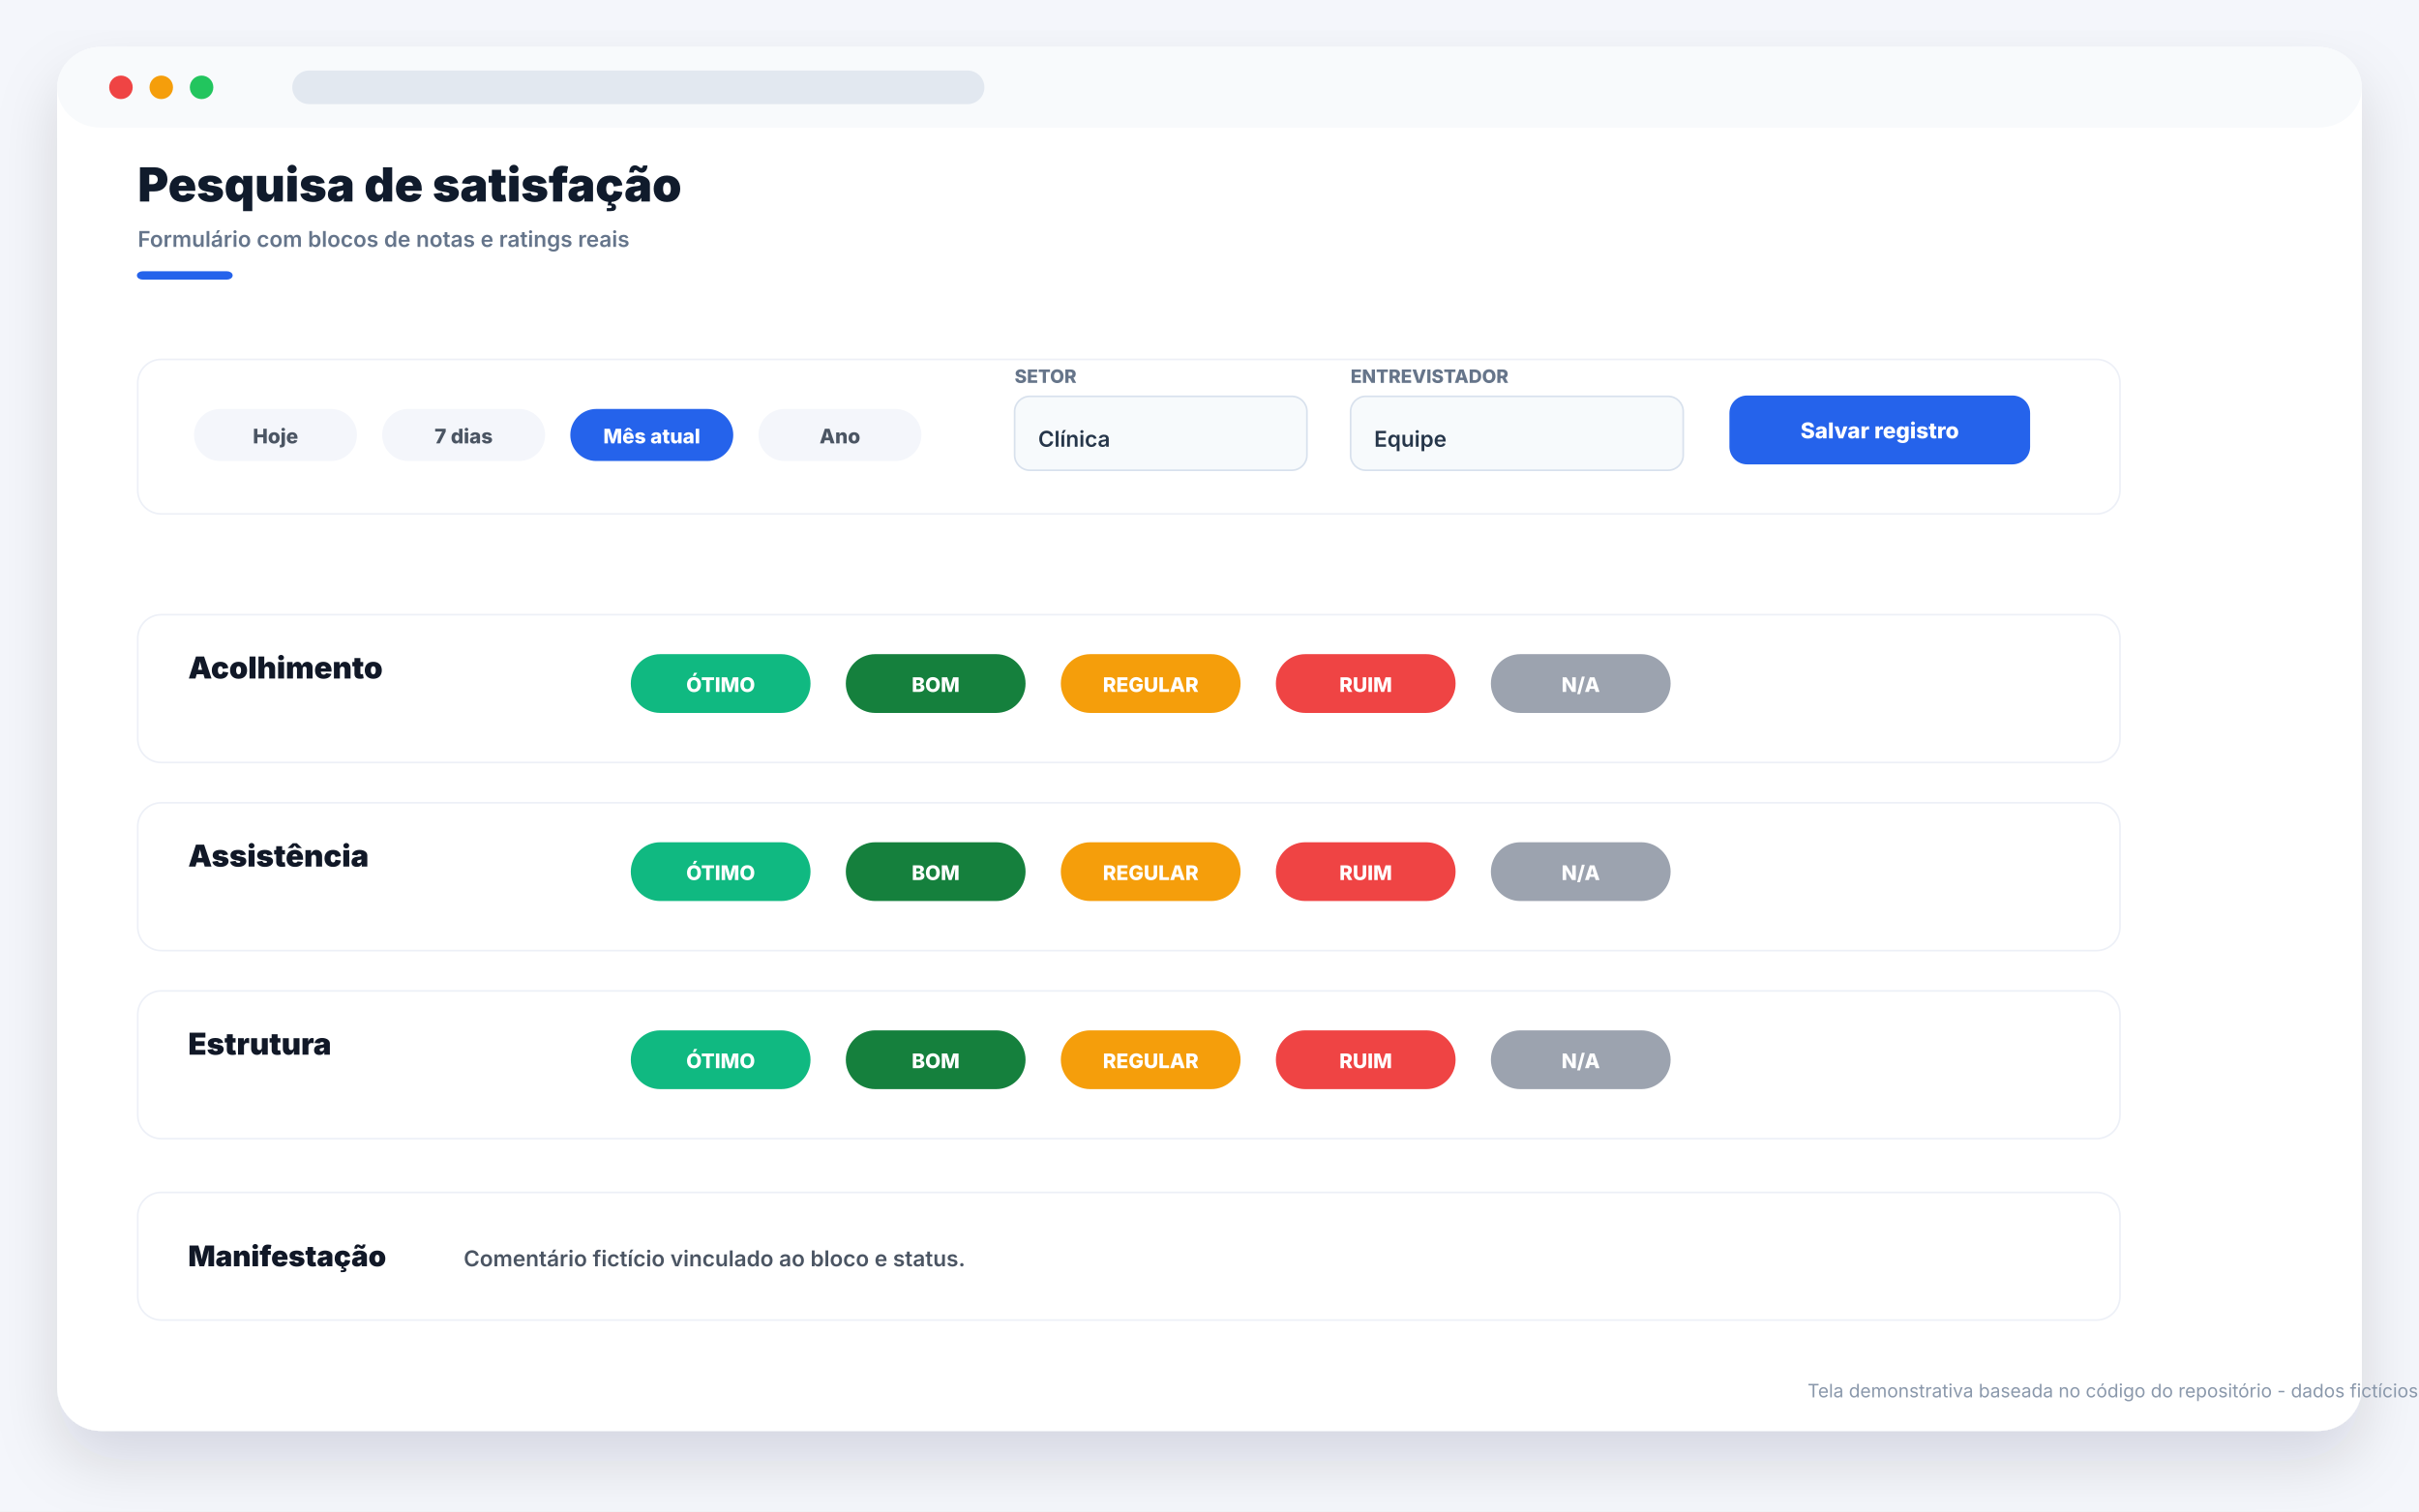
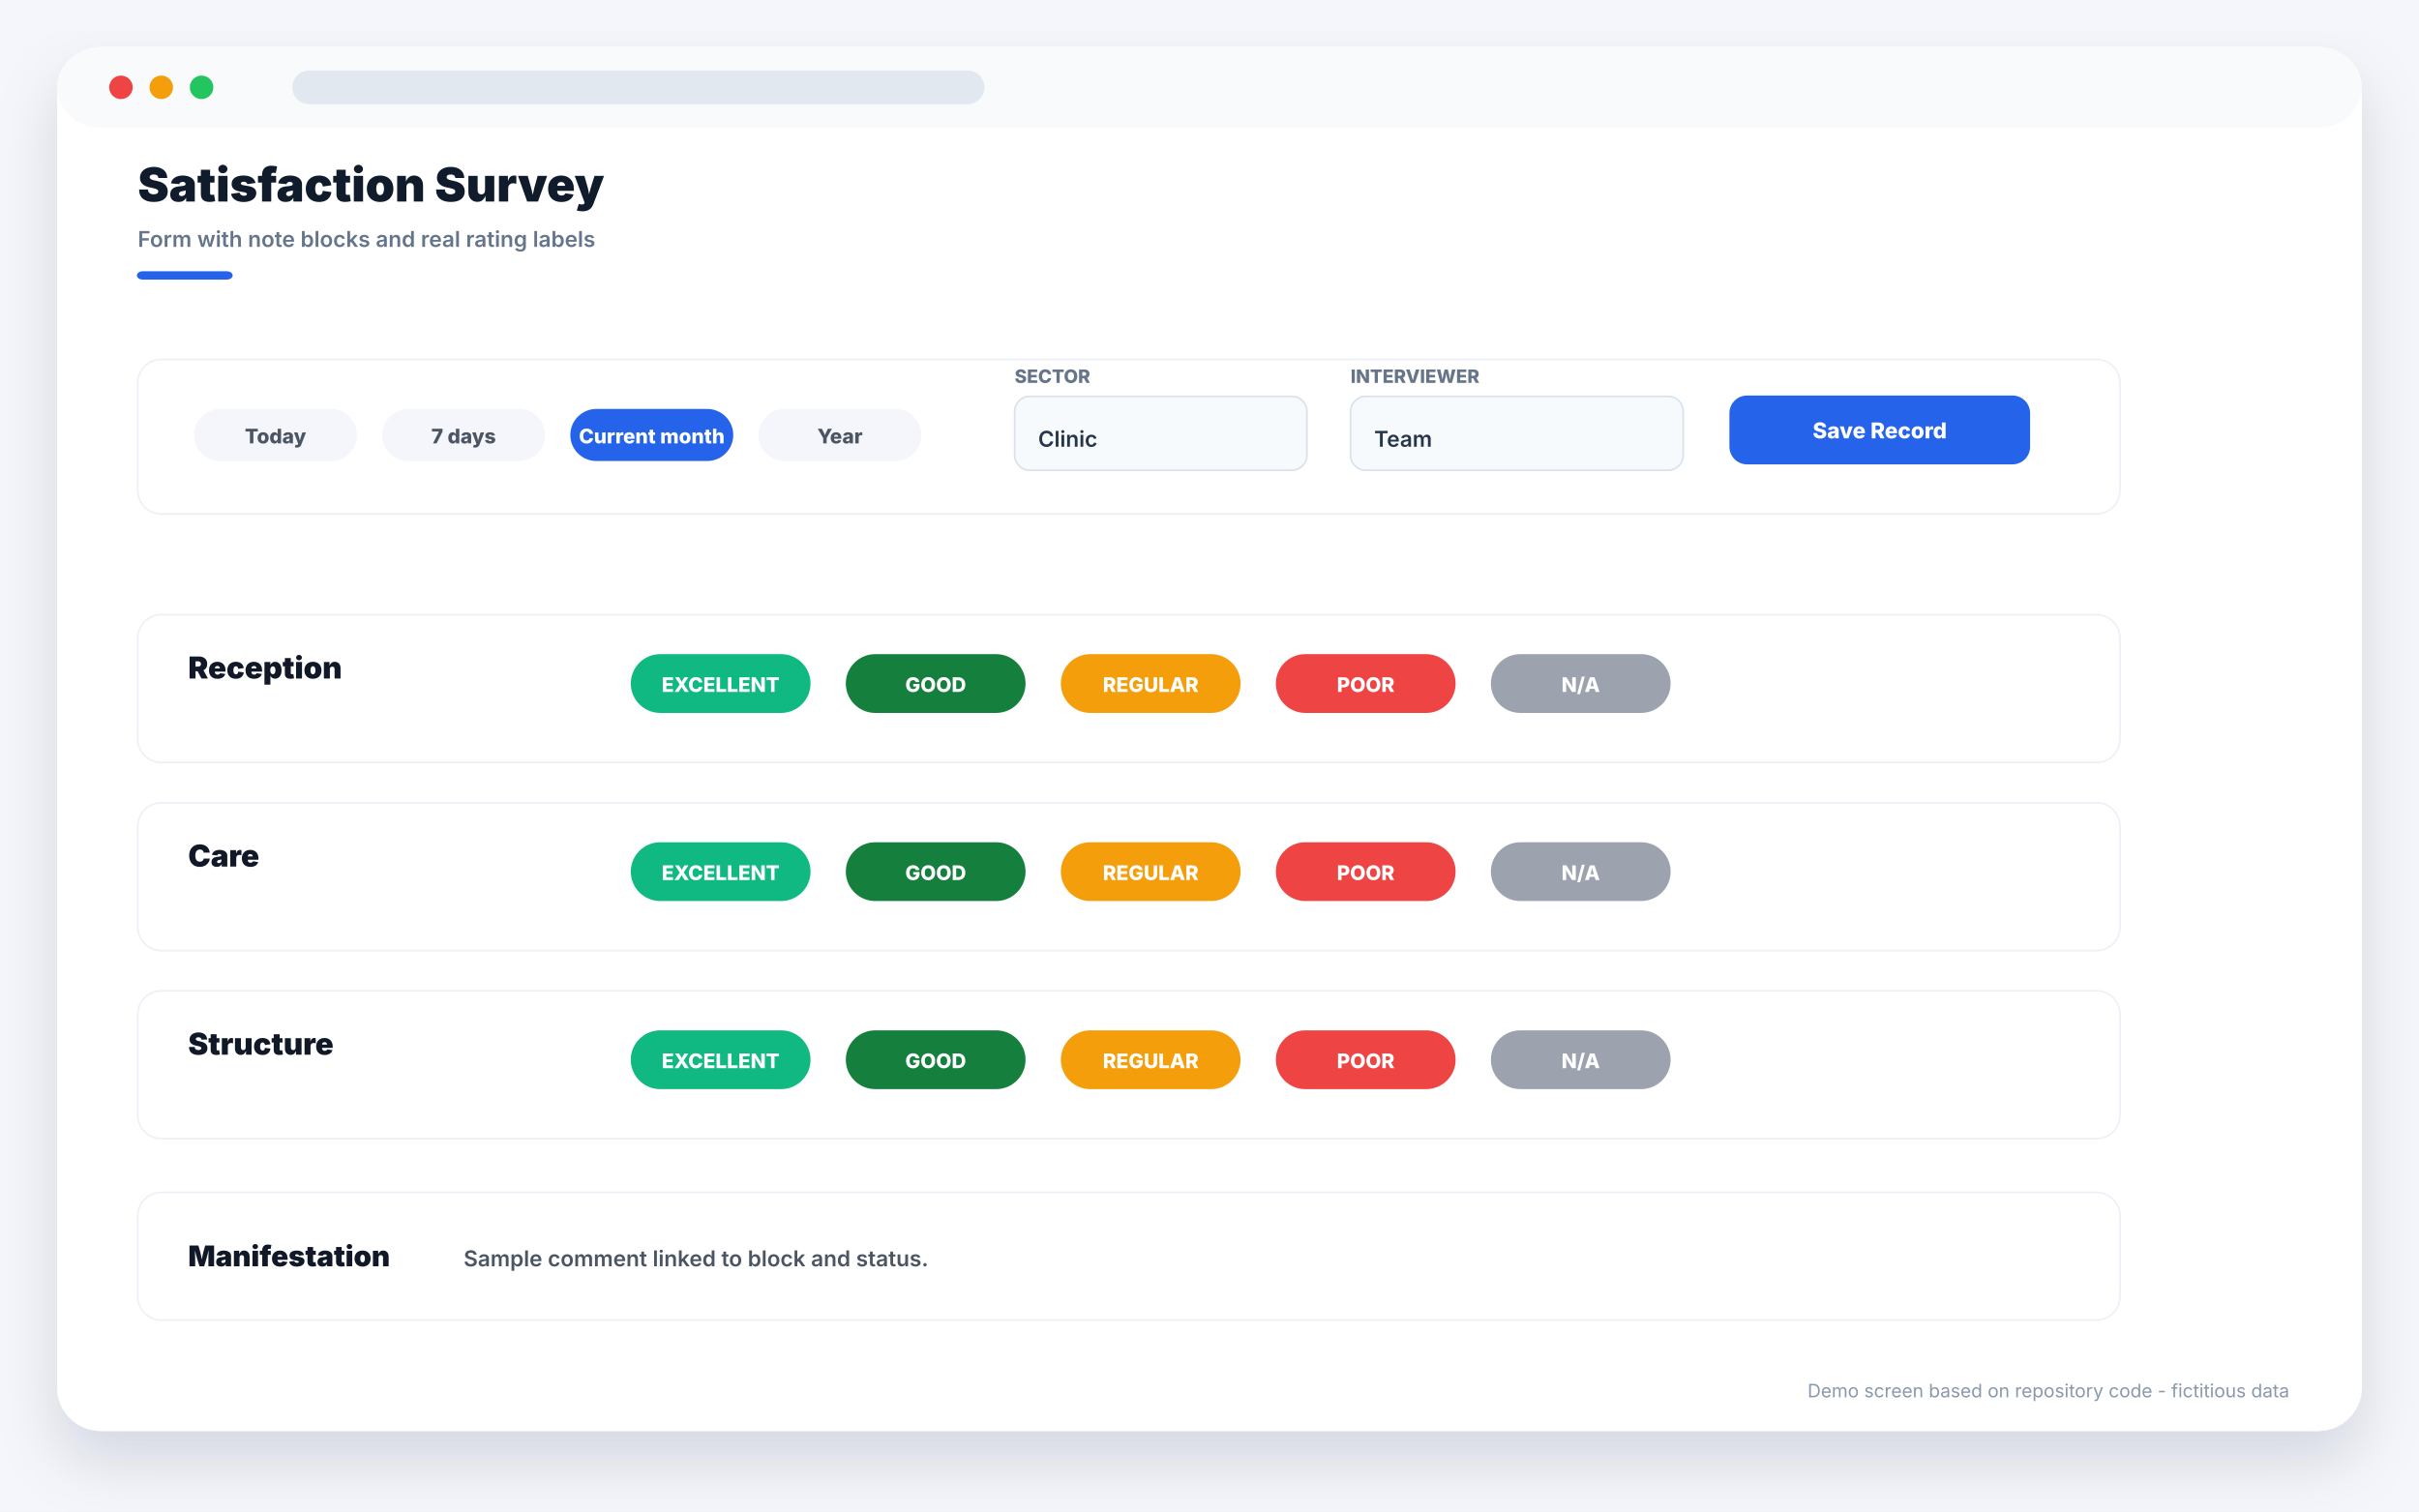
<svg xmlns="http://www.w3.org/2000/svg" width="1440" height="900" viewBox="0 0 1440 900" role="img">
  <defs>
    <filter id="shadow" x="-15%" y="-15%" width="130%" height="130%">
      <feDropShadow dx="0" dy="18" stdDeviation="18" flood-color="#0f172a" flood-opacity=".13" />
    </filter>
-     <style>.ui{font-family:Inter,Segoe UI,Arial,sans-serif;letter-spacing:0}</style>
+     <style>.ui{font-family:Inter,Monoe UI,Arial,sans-serif;letter-spacing:0}</style>
  </defs>
  <rect width="1440" height="900" fill="#f4f6fb" />
  <rect x="34" y="28" width="1372" height="824" rx="26" fill="#ffffff" filter="url(#shadow)" />
  <rect x="34" y="28" width="1372" height="48" rx="26" fill="#f8fafc" />
  <circle cx="72" cy="52" r="7" fill="#ef4444" />
  <circle cx="96" cy="52" r="7" fill="#f59e0b" />
  <circle cx="120" cy="52" r="7" fill="#22c55e" />
  <rect x="174" y="42" width="412" height="20" rx="10" fill="#e2e8f0" />
-   <text x="82" y="120" class="ui" font-size="28" font-weight="850" fill="#101b2c">Pesquisa de satisfação</text>
-   <text x="82" y="147" class="ui" font-size="13" font-weight="600" fill="#65758b">Formulário com blocos de notas e ratings reais</text>
+   <text x="82" y="120" class="ui" font-size="28" font-weight="850" fill="#101b2c">Satisfaction Survey</text>
+   <text x="82" y="147" class="ui" font-size="13" font-weight="600" fill="#65758b">Form with note blocks and real rating labels</text>
  <rect x="82" y="162" width="56" height="4" rx="3" fill="#2563eb" stroke="#2563eb" />
  <rect x="82" y="214" width="1180" height="92" rx="14" fill="#ffffff" stroke="#edf0f7" />
  <rect x="116" y="244" width="96" height="30" rx="15" fill="#f4f6fb" stroke="#f4f6fb" />
-   <text x="164" y="264" class="ui" font-size="12" font-weight="800" fill="#4b5563" text-anchor="middle">Hoje</text>
+   <text x="164" y="264" class="ui" font-size="12" font-weight="800" fill="#4b5563" text-anchor="middle">Today</text>
  <rect x="228" y="244" width="96" height="30" rx="15" fill="#f4f6fb" stroke="#f4f6fb" />
-   <text x="276" y="264" class="ui" font-size="12" font-weight="800" fill="#4b5563" text-anchor="middle">7 dias</text>
+   <text x="276" y="264" class="ui" font-size="12" font-weight="800" fill="#4b5563" text-anchor="middle">7 days</text>
  <rect x="340" y="244" width="96" height="30" rx="15" fill="#2563eb" stroke="#2563eb" />
-   <text x="388" y="264" class="ui" font-size="12" font-weight="800" fill="#ffffff" text-anchor="middle">Mês atual</text>
+   <text x="388" y="264" class="ui" font-size="12" font-weight="800" fill="#ffffff" text-anchor="middle">Current month</text>
  <rect x="452" y="244" width="96" height="30" rx="15" fill="#f4f6fb" stroke="#f4f6fb" />
-   <text x="500" y="264" class="ui" font-size="12" font-weight="800" fill="#4b5563" text-anchor="middle">Ano</text>
-   <text x="604" y="228" class="ui" font-size="11" font-weight="800" fill="#66758a">SETOR</text>
+   <text x="500" y="264" class="ui" font-size="12" font-weight="800" fill="#4b5563" text-anchor="middle">Year</text>
+   <text x="604" y="228" class="ui" font-size="11" font-weight="800" fill="#66758a">SECTOR</text>
  <rect x="604" y="236" width="174" height="44" rx="9" fill="#f7fafc" stroke="#d8e1ed" />
-   <text x="618" y="266" class="ui" font-size="13" font-weight="600" fill="#26364a">Clínica</text>
-   <text x="804" y="228" class="ui" font-size="11" font-weight="800" fill="#66758a">ENTREVISTADOR</text>
+   <text x="618" y="266" class="ui" font-size="13" font-weight="600" fill="#26364a">Clinic</text>
+   <text x="804" y="228" class="ui" font-size="11" font-weight="800" fill="#66758a">INTERVIEWER</text>
  <rect x="804" y="236" width="198" height="44" rx="9" fill="#f7fafc" stroke="#d8e1ed" />
-   <text x="818" y="266" class="ui" font-size="13" font-weight="600" fill="#26364a">Equipe</text>
+   <text x="818" y="266" class="ui" font-size="13" font-weight="600" fill="#26364a">Team</text>
  <rect x="1030" y="236" width="178" height="40" rx="10" fill="#2563eb" stroke="#2563eb" />
-   <text x="1119" y="261" class="ui" font-size="13" font-weight="800" fill="#ffffff" text-anchor="middle">Salvar registro</text>
+   <text x="1119" y="261" class="ui" font-size="13" font-weight="800" fill="#ffffff" text-anchor="middle">Save Record</text>
  <rect x="82" y="366" width="1180" height="88" rx="14" fill="#ffffff" stroke="#edf0f7" />
-   <text x="112" y="404" class="ui" font-size="18" font-weight="850" fill="#111827">Acolhimento</text>
+   <text x="112" y="404" class="ui" font-size="18" font-weight="850" fill="#111827">Reception</text>
  <rect x="376" y="390" width="106" height="34" rx="17" fill="#10b981" stroke="#10b981" />
-   <text x="429" y="412" class="ui" font-size="12" font-weight="800" fill="#ffffff" text-anchor="middle">ÓTIMO</text>
+   <text x="429" y="412" class="ui" font-size="12" font-weight="800" fill="#ffffff" text-anchor="middle">EXCELLENT</text>
  <rect x="504" y="390" width="106" height="34" rx="17" fill="#15803d" stroke="#15803d" />
-   <text x="557" y="412" class="ui" font-size="12" font-weight="800" fill="#ffffff" text-anchor="middle">BOM</text>
+   <text x="557" y="412" class="ui" font-size="12" font-weight="800" fill="#ffffff" text-anchor="middle">GOOD</text>
  <rect x="632" y="390" width="106" height="34" rx="17" fill="#f59e0b" stroke="#f59e0b" />
  <text x="685" y="412" class="ui" font-size="12" font-weight="800" fill="#ffffff" text-anchor="middle">REGULAR</text>
  <rect x="760" y="390" width="106" height="34" rx="17" fill="#ef4444" stroke="#ef4444" />
-   <text x="813" y="412" class="ui" font-size="12" font-weight="800" fill="#ffffff" text-anchor="middle">RUIM</text>
+   <text x="813" y="412" class="ui" font-size="12" font-weight="800" fill="#ffffff" text-anchor="middle">POOR</text>
  <rect x="888" y="390" width="106" height="34" rx="17" fill="#9ca3af" stroke="#9ca3af" />
  <text x="941" y="412" class="ui" font-size="12" font-weight="800" fill="#ffffff" text-anchor="middle">N/A</text>
  <rect x="82" y="478" width="1180" height="88" rx="14" fill="#ffffff" stroke="#edf0f7" />
-   <text x="112" y="516" class="ui" font-size="18" font-weight="850" fill="#111827">Assistência</text>
+   <text x="112" y="516" class="ui" font-size="18" font-weight="850" fill="#111827">Care</text>
  <rect x="376" y="502" width="106" height="34" rx="17" fill="#10b981" stroke="#10b981" />
-   <text x="429" y="524" class="ui" font-size="12" font-weight="800" fill="#ffffff" text-anchor="middle">ÓTIMO</text>
+   <text x="429" y="524" class="ui" font-size="12" font-weight="800" fill="#ffffff" text-anchor="middle">EXCELLENT</text>
  <rect x="504" y="502" width="106" height="34" rx="17" fill="#15803d" stroke="#15803d" />
-   <text x="557" y="524" class="ui" font-size="12" font-weight="800" fill="#ffffff" text-anchor="middle">BOM</text>
+   <text x="557" y="524" class="ui" font-size="12" font-weight="800" fill="#ffffff" text-anchor="middle">GOOD</text>
  <rect x="632" y="502" width="106" height="34" rx="17" fill="#f59e0b" stroke="#f59e0b" />
  <text x="685" y="524" class="ui" font-size="12" font-weight="800" fill="#ffffff" text-anchor="middle">REGULAR</text>
  <rect x="760" y="502" width="106" height="34" rx="17" fill="#ef4444" stroke="#ef4444" />
-   <text x="813" y="524" class="ui" font-size="12" font-weight="800" fill="#ffffff" text-anchor="middle">RUIM</text>
+   <text x="813" y="524" class="ui" font-size="12" font-weight="800" fill="#ffffff" text-anchor="middle">POOR</text>
  <rect x="888" y="502" width="106" height="34" rx="17" fill="#9ca3af" stroke="#9ca3af" />
  <text x="941" y="524" class="ui" font-size="12" font-weight="800" fill="#ffffff" text-anchor="middle">N/A</text>
  <rect x="82" y="590" width="1180" height="88" rx="14" fill="#ffffff" stroke="#edf0f7" />
-   <text x="112" y="628" class="ui" font-size="18" font-weight="850" fill="#111827">Estrutura</text>
+   <text x="112" y="628" class="ui" font-size="18" font-weight="850" fill="#111827">Structure</text>
  <rect x="376" y="614" width="106" height="34" rx="17" fill="#10b981" stroke="#10b981" />
-   <text x="429" y="636" class="ui" font-size="12" font-weight="800" fill="#ffffff" text-anchor="middle">ÓTIMO</text>
+   <text x="429" y="636" class="ui" font-size="12" font-weight="800" fill="#ffffff" text-anchor="middle">EXCELLENT</text>
  <rect x="504" y="614" width="106" height="34" rx="17" fill="#15803d" stroke="#15803d" />
-   <text x="557" y="636" class="ui" font-size="12" font-weight="800" fill="#ffffff" text-anchor="middle">BOM</text>
+   <text x="557" y="636" class="ui" font-size="12" font-weight="800" fill="#ffffff" text-anchor="middle">GOOD</text>
  <rect x="632" y="614" width="106" height="34" rx="17" fill="#f59e0b" stroke="#f59e0b" />
  <text x="685" y="636" class="ui" font-size="12" font-weight="800" fill="#ffffff" text-anchor="middle">REGULAR</text>
  <rect x="760" y="614" width="106" height="34" rx="17" fill="#ef4444" stroke="#ef4444" />
-   <text x="813" y="636" class="ui" font-size="12" font-weight="800" fill="#ffffff" text-anchor="middle">RUIM</text>
+   <text x="813" y="636" class="ui" font-size="12" font-weight="800" fill="#ffffff" text-anchor="middle">POOR</text>
  <rect x="888" y="614" width="106" height="34" rx="17" fill="#9ca3af" stroke="#9ca3af" />
  <text x="941" y="636" class="ui" font-size="12" font-weight="800" fill="#ffffff" text-anchor="middle">N/A</text>
  <rect x="82" y="710" width="1180" height="76" rx="14" fill="#ffffff" stroke="#edf0f7" />
-   <text x="112" y="754" class="ui" font-size="17" font-weight="850" fill="#111827">Manifestação</text>
-   <text x="276" y="754" class="ui" font-size="13" font-weight="600" fill="#4b5563">Comentário fictício vinculado ao bloco e status.</text>
-   <text x="1076" y="832" class="ui" font-size="11" fill="#8a98ab">Tela demonstrativa baseada no código do repositório - dados fictícios</text>
+   <text x="112" y="754" class="ui" font-size="17" font-weight="850" fill="#111827">Manifestation</text>
+   <text x="276" y="754" class="ui" font-size="13" font-weight="600" fill="#4b5563">Sample comment linked to block and status.</text>
+   <text x="1076" y="832" class="ui" font-size="11" fill="#8a98ab">Demo screen based on repository code - fictitious data</text>
</svg>
